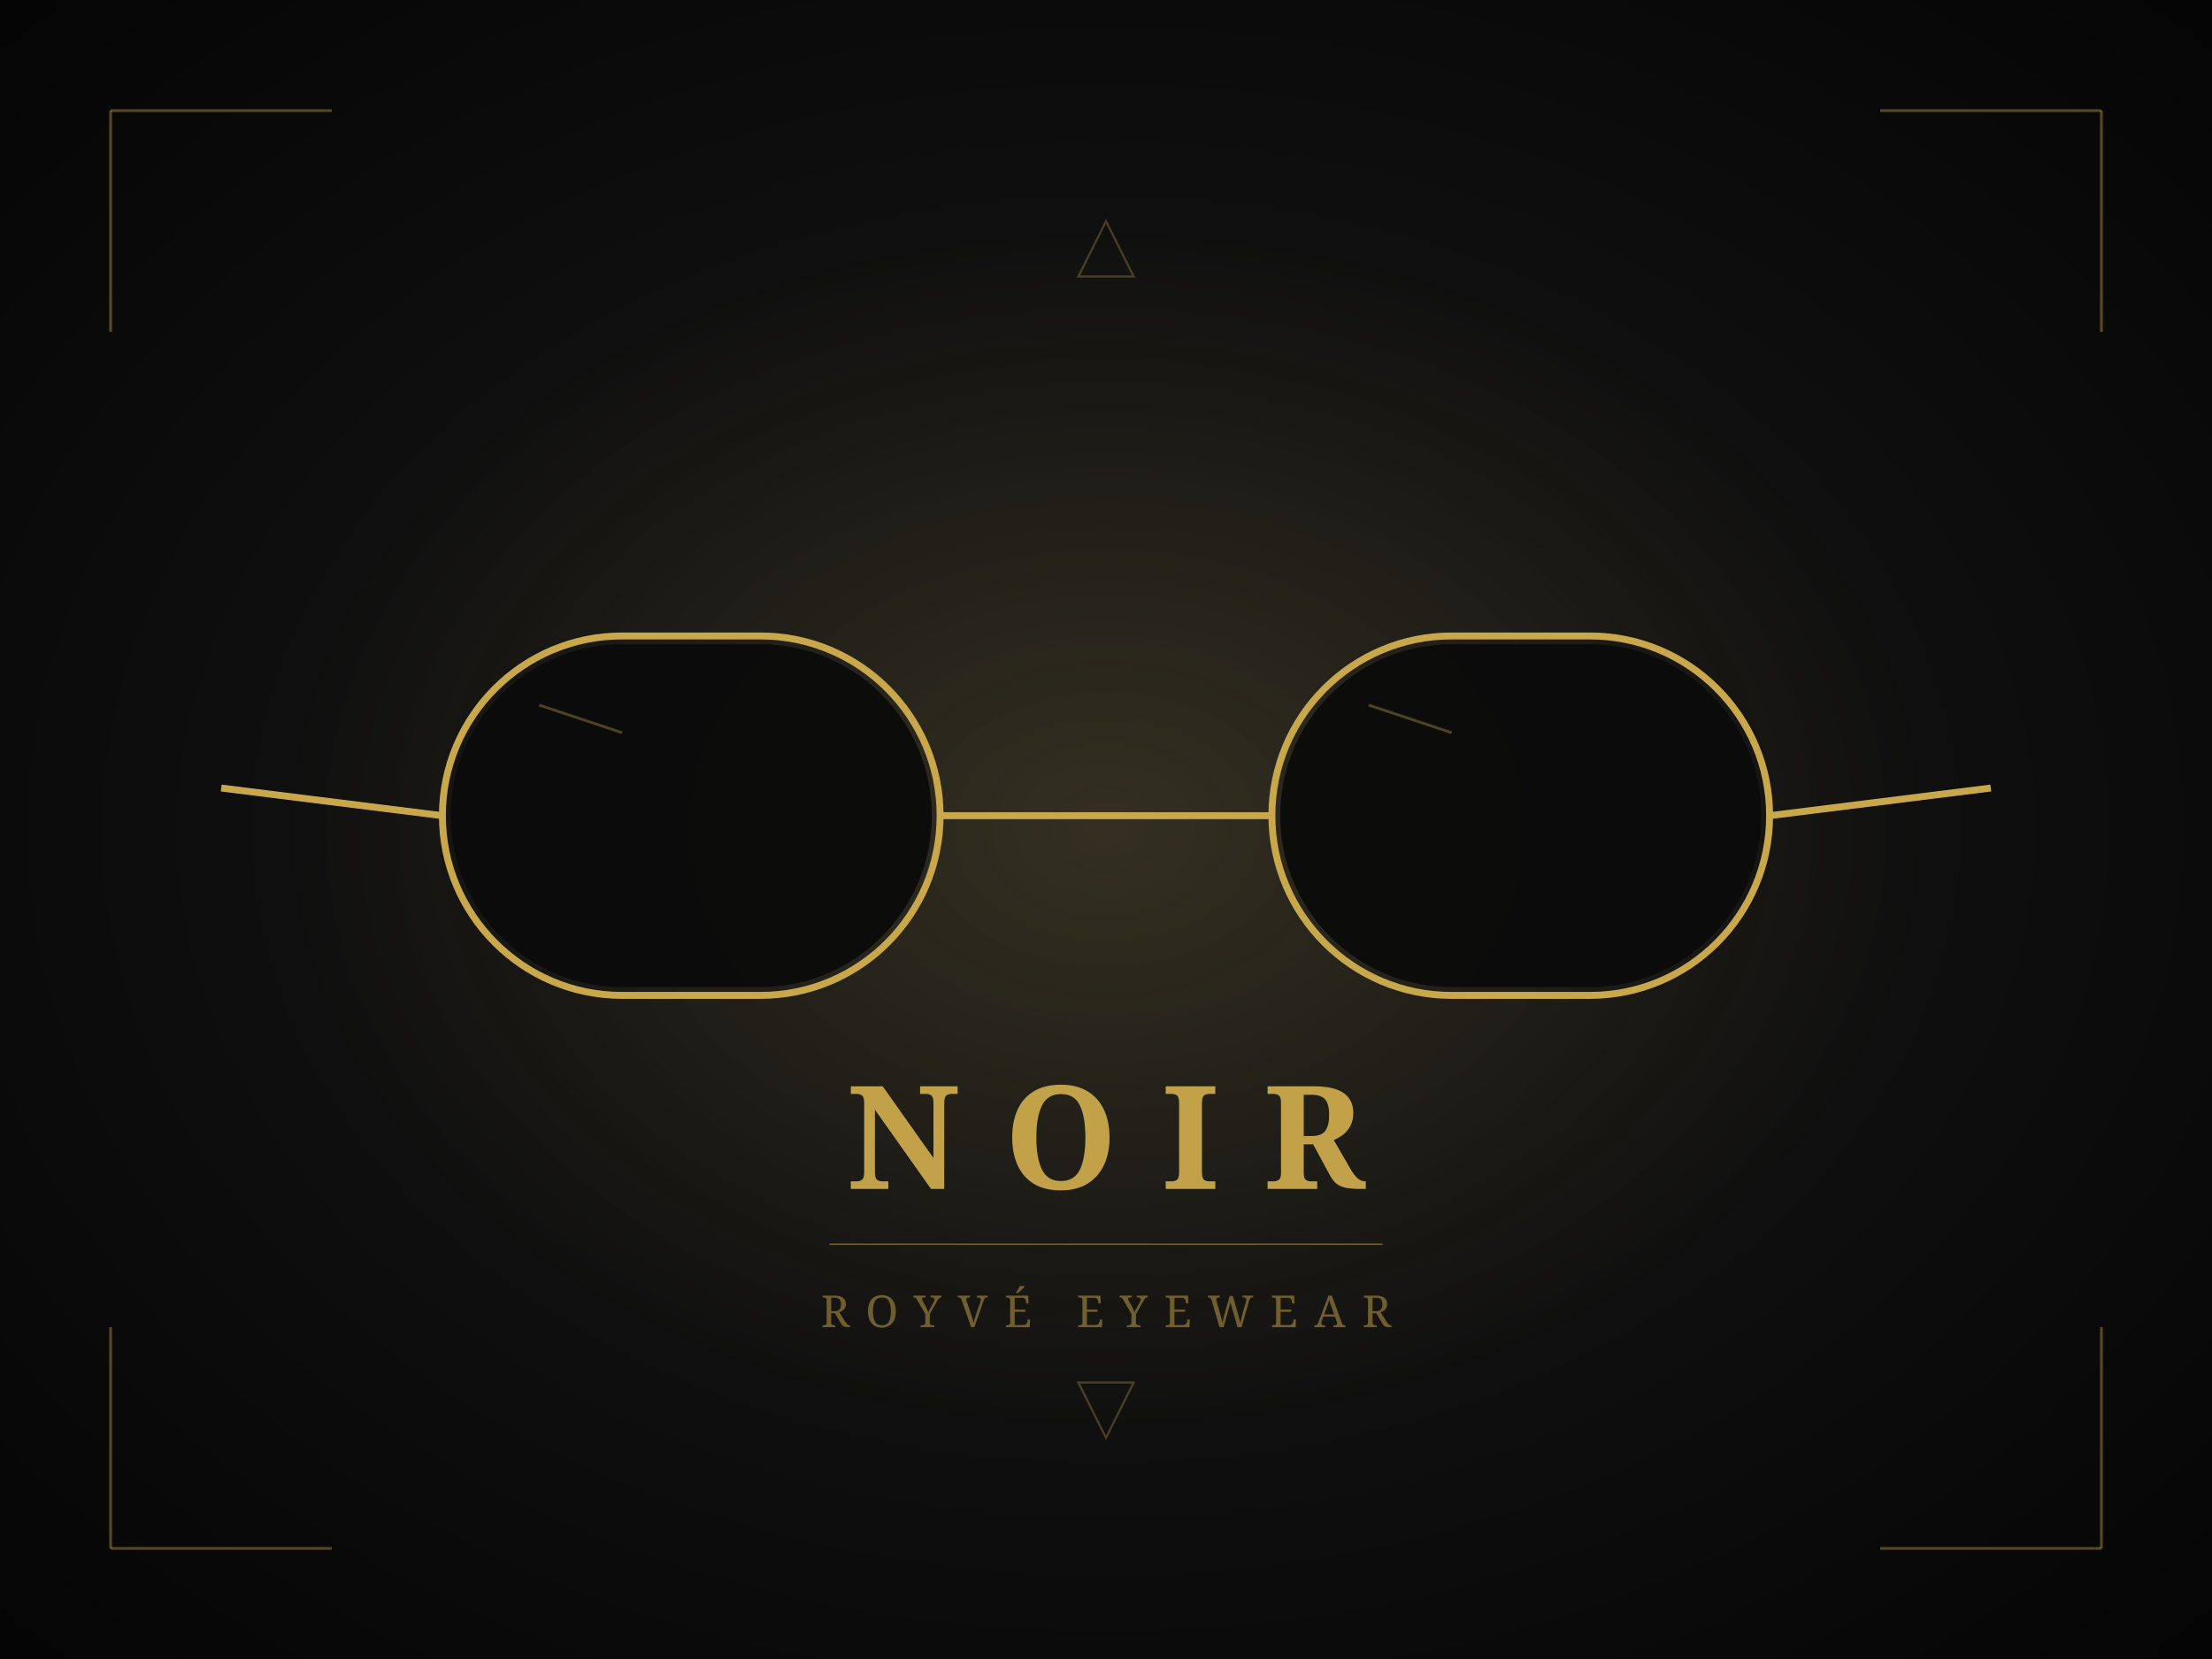
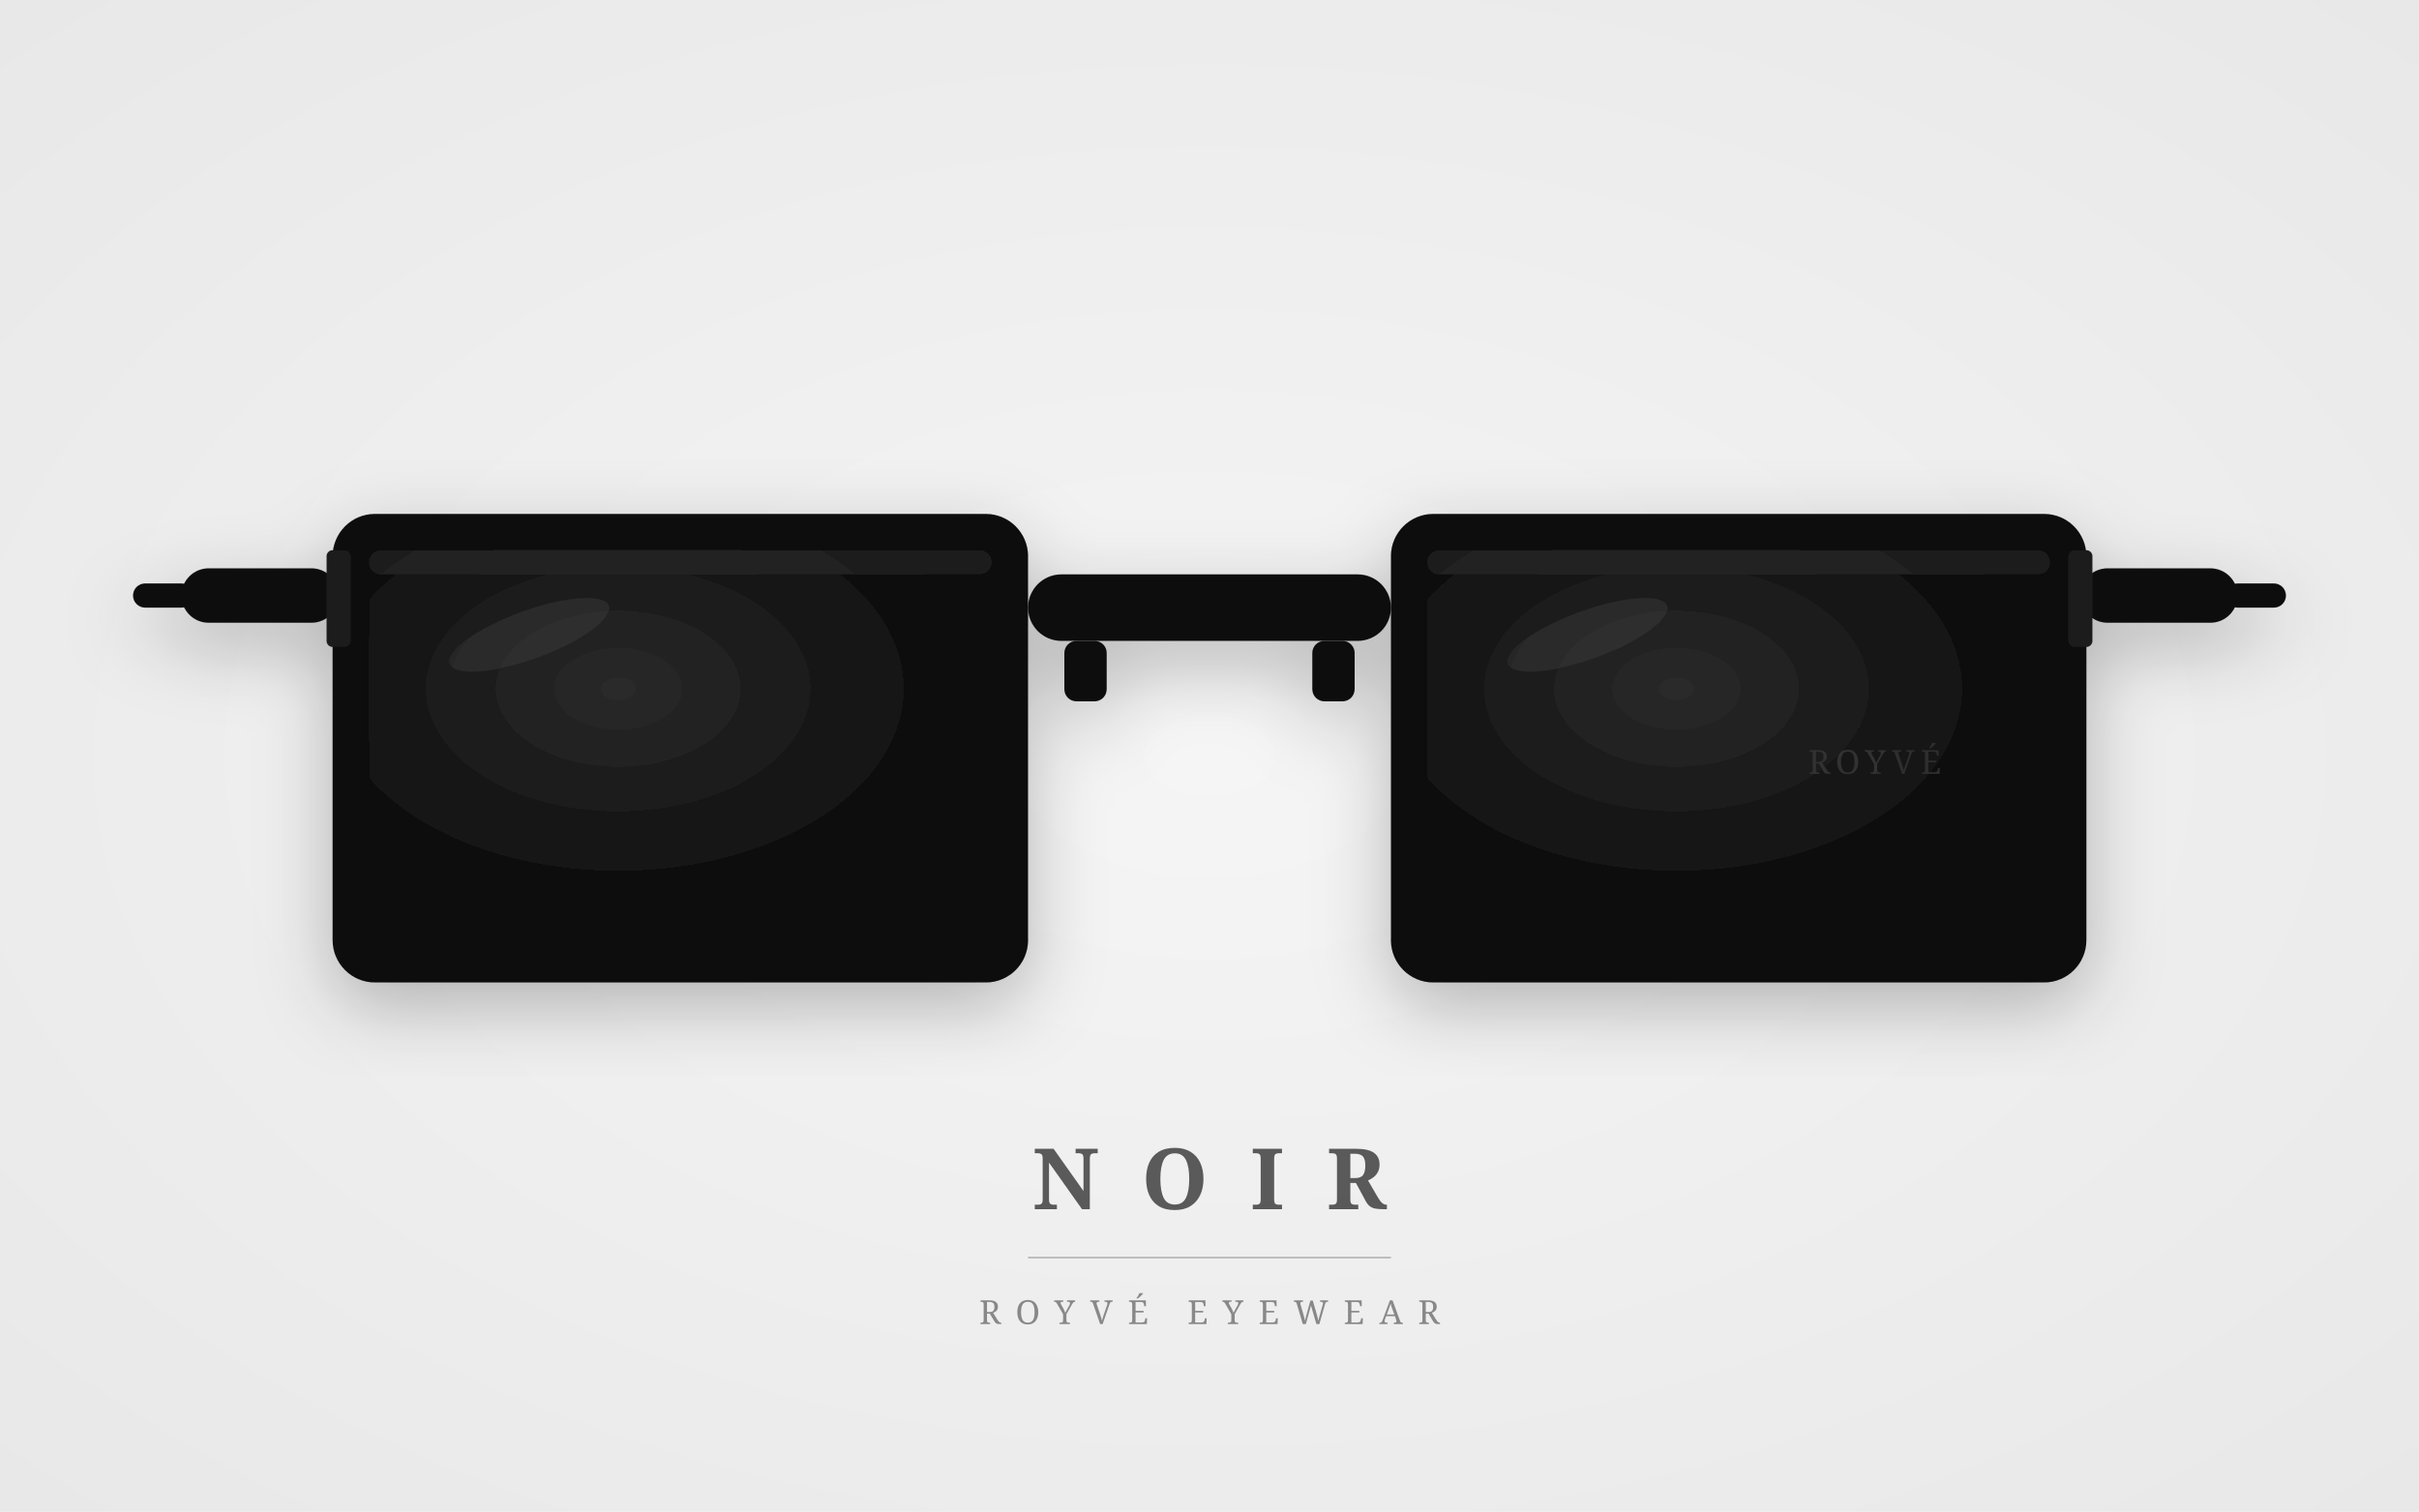
- <svg xmlns="http://www.w3.org/2000/svg" viewBox="0 0 800 600" width="800" height="600">
+ <svg xmlns="http://www.w3.org/2000/svg" viewBox="0 0 800 500" width="800" height="500">
  <defs>
    <radialGradient id="bg" cx="50%" cy="50%" r="70%">
-       <stop offset="0%" stop-color="#1a1a1a" />
-       <stop offset="100%" stop-color="#050505" />
+       <stop offset="0%" stop-color="#f5f5f5" />
+       <stop offset="100%" stop-color="#e8e8e8" />
    </radialGradient>
-     <radialGradient id="glow" cx="50%" cy="50%" r="50%">
-       <stop offset="0%" stop-color="#c9a84c" stop-opacity="0.15" />
-       <stop offset="100%" stop-color="#c9a84c" stop-opacity="0" />
+     <radialGradient id="lensL" cx="40%" cy="35%" r="60%">
+       <stop offset="0%" stop-color="#2a2a2a" />
+       <stop offset="100%" stop-color="#0a0a0a" />
    </radialGradient>
-     <filter id="blur">
-       <feGaussianBlur stdDeviation="2" />
+     <radialGradient id="lensR" cx="40%" cy="35%" r="60%">
+       <stop offset="0%" stop-color="#2a2a2a" />
+       <stop offset="100%" stop-color="#0a0a0a" />
+     </radialGradient>
+     <filter id="shadow" x="-20%" y="-20%" width="140%" height="140%">
+       <feDropShadow dx="0" dy="8" stdDeviation="12" flood-color="#000000" flood-opacity="0.25" />
    </filter>
  </defs>
-   <rect width="800" height="600" fill="url(#bg)" />
-   <ellipse cx="400" cy="300" rx="300" ry="220" fill="url(#glow)" />
-   <line x1="40" y1="40" x2="120" y2="40" stroke="#c9a84c" stroke-width="1" opacity="0.4" />
-   <line x1="40" y1="40" x2="40" y2="120" stroke="#c9a84c" stroke-width="1" opacity="0.4" />
-   <line x1="760" y1="40" x2="680" y2="40" stroke="#c9a84c" stroke-width="1" opacity="0.4" />
-   <line x1="760" y1="40" x2="760" y2="120" stroke="#c9a84c" stroke-width="1" opacity="0.4" />
-   <line x1="40" y1="560" x2="120" y2="560" stroke="#c9a84c" stroke-width="1" opacity="0.4" />
-   <line x1="40" y1="560" x2="40" y2="480" stroke="#c9a84c" stroke-width="1" opacity="0.4" />
-   <line x1="760" y1="560" x2="680" y2="560" stroke="#c9a84c" stroke-width="1" opacity="0.4" />
-   <line x1="760" y1="560" x2="760" y2="480" stroke="#c9a84c" stroke-width="1" opacity="0.4" />
-   <rect x="160" y="230" width="180" height="130" rx="65" fill="none" stroke="#c9a84c" stroke-width="2.5" />
-   <rect x="163" y="233" width="174" height="124" rx="62" fill="#0a0a0a" opacity="0.95" />
-   <rect x="460" y="230" width="180" height="130" rx="65" fill="none" stroke="#c9a84c" stroke-width="2.5" />
-   <rect x="463" y="233" width="174" height="124" rx="62" fill="#0a0a0a" opacity="0.95" />
-   <line x1="340" y1="295" x2="460" y2="295" stroke="#c9a84c" stroke-width="2.5" />
-   <line x1="160" y1="295" x2="80" y2="285" stroke="#c9a84c" stroke-width="2.5" />
-   <line x1="640" y1="295" x2="720" y2="285" stroke="#c9a84c" stroke-width="2.5" />
-   <line x1="195" y1="255" x2="225" y2="265" stroke="#c9a84c" stroke-width="1" opacity="0.35" />
-   <line x1="495" y1="255" x2="525" y2="265" stroke="#c9a84c" stroke-width="1" opacity="0.35" />
-   <text x="400" y="430" font-family="Georgia, serif" font-size="52" font-weight="700" letter-spacing="16" fill="#c9a84c" text-anchor="middle" opacity="0.95">NOIR</text>
-   <line x1="300" y1="450" x2="500" y2="450" stroke="#c9a84c" stroke-width="0.5" opacity="0.5" />
-   <text x="400" y="480" font-family="Georgia, serif" font-size="16" letter-spacing="6" fill="#c9a84c" text-anchor="middle" opacity="0.5">ROYVÉ EYEWEAR</text>
-   <polygon points="400,80 410,100 390,100" fill="none" stroke="#c9a84c" stroke-width="0.8" opacity="0.3" />
-   <polygon points="400,520 410,500 390,500" fill="none" stroke="#c9a84c" stroke-width="0.8" opacity="0.3" />
+   <rect width="800" height="500" fill="url(#bg)" />
+   <g filter="url(#shadow)">
+     <rect x="110" y="170" width="230" height="155" rx="14" fill="#0a0a0a" />
+     <rect x="122" y="182" width="206" height="131" rx="8" fill="url(#lensL)" />
+     <rect x="122" y="182" width="206" height="8" rx="4" fill="#2a2a2a" opacity="0.6" />
+     <rect x="460" y="170" width="230" height="155" rx="14" fill="#0a0a0a" />
+     <rect x="472" y="182" width="206" height="131" rx="8" fill="url(#lensR)" />
+     <rect x="472" y="182" width="206" height="8" rx="4" fill="#2a2a2a" opacity="0.6" />
+     <rect x="340" y="190" width="120" height="22" rx="11" fill="#0a0a0a" />
+     <rect x="352" y="212" width="14" height="20" rx="4" fill="#111" />
+     <rect x="434" y="212" width="14" height="20" rx="4" fill="#111" />
+     <rect x="60" y="188" width="52" height="18" rx="9" fill="#0a0a0a" />
+     <rect x="44" y="193" width="20" height="8" rx="4" fill="#0a0a0a" />
+     <rect x="688" y="188" width="52" height="18" rx="9" fill="#0a0a0a" />
+     <rect x="736" y="193" width="20" height="8" rx="4" fill="#0a0a0a" />
+     <rect x="108" y="182" width="8" height="32" rx="2" fill="#1a1a1a" />
+     <rect x="684" y="182" width="8" height="32" rx="2" fill="#1a1a1a" />
+     <text x="620" y="256" font-family="Georgia, serif" font-size="11" letter-spacing="2" fill="#3a3a3a" text-anchor="middle" opacity="0.7">ROYVÉ</text>
+     <ellipse cx="175" cy="210" rx="28" ry="8" fill="white" opacity="0.06" transform="rotate(-20, 175, 210)" />
+     <ellipse cx="525" cy="210" rx="28" ry="8" fill="white" opacity="0.06" transform="rotate(-20, 525, 210)" />
+   </g>
+   <text x="400" y="400" font-family="Georgia, serif" font-size="28" font-weight="700" letter-spacing="14" fill="#1a1a1a" text-anchor="middle" opacity="0.7">NOIR</text>
+   <line x1="340" y1="416" x2="460" y2="416" stroke="#1a1a1a" stroke-width="0.5" opacity="0.3" />
+   <text x="400" y="438" font-family="Georgia, serif" font-size="11" letter-spacing="5" fill="#888" text-anchor="middle">ROYVÉ EYEWEAR</text>
</svg>
